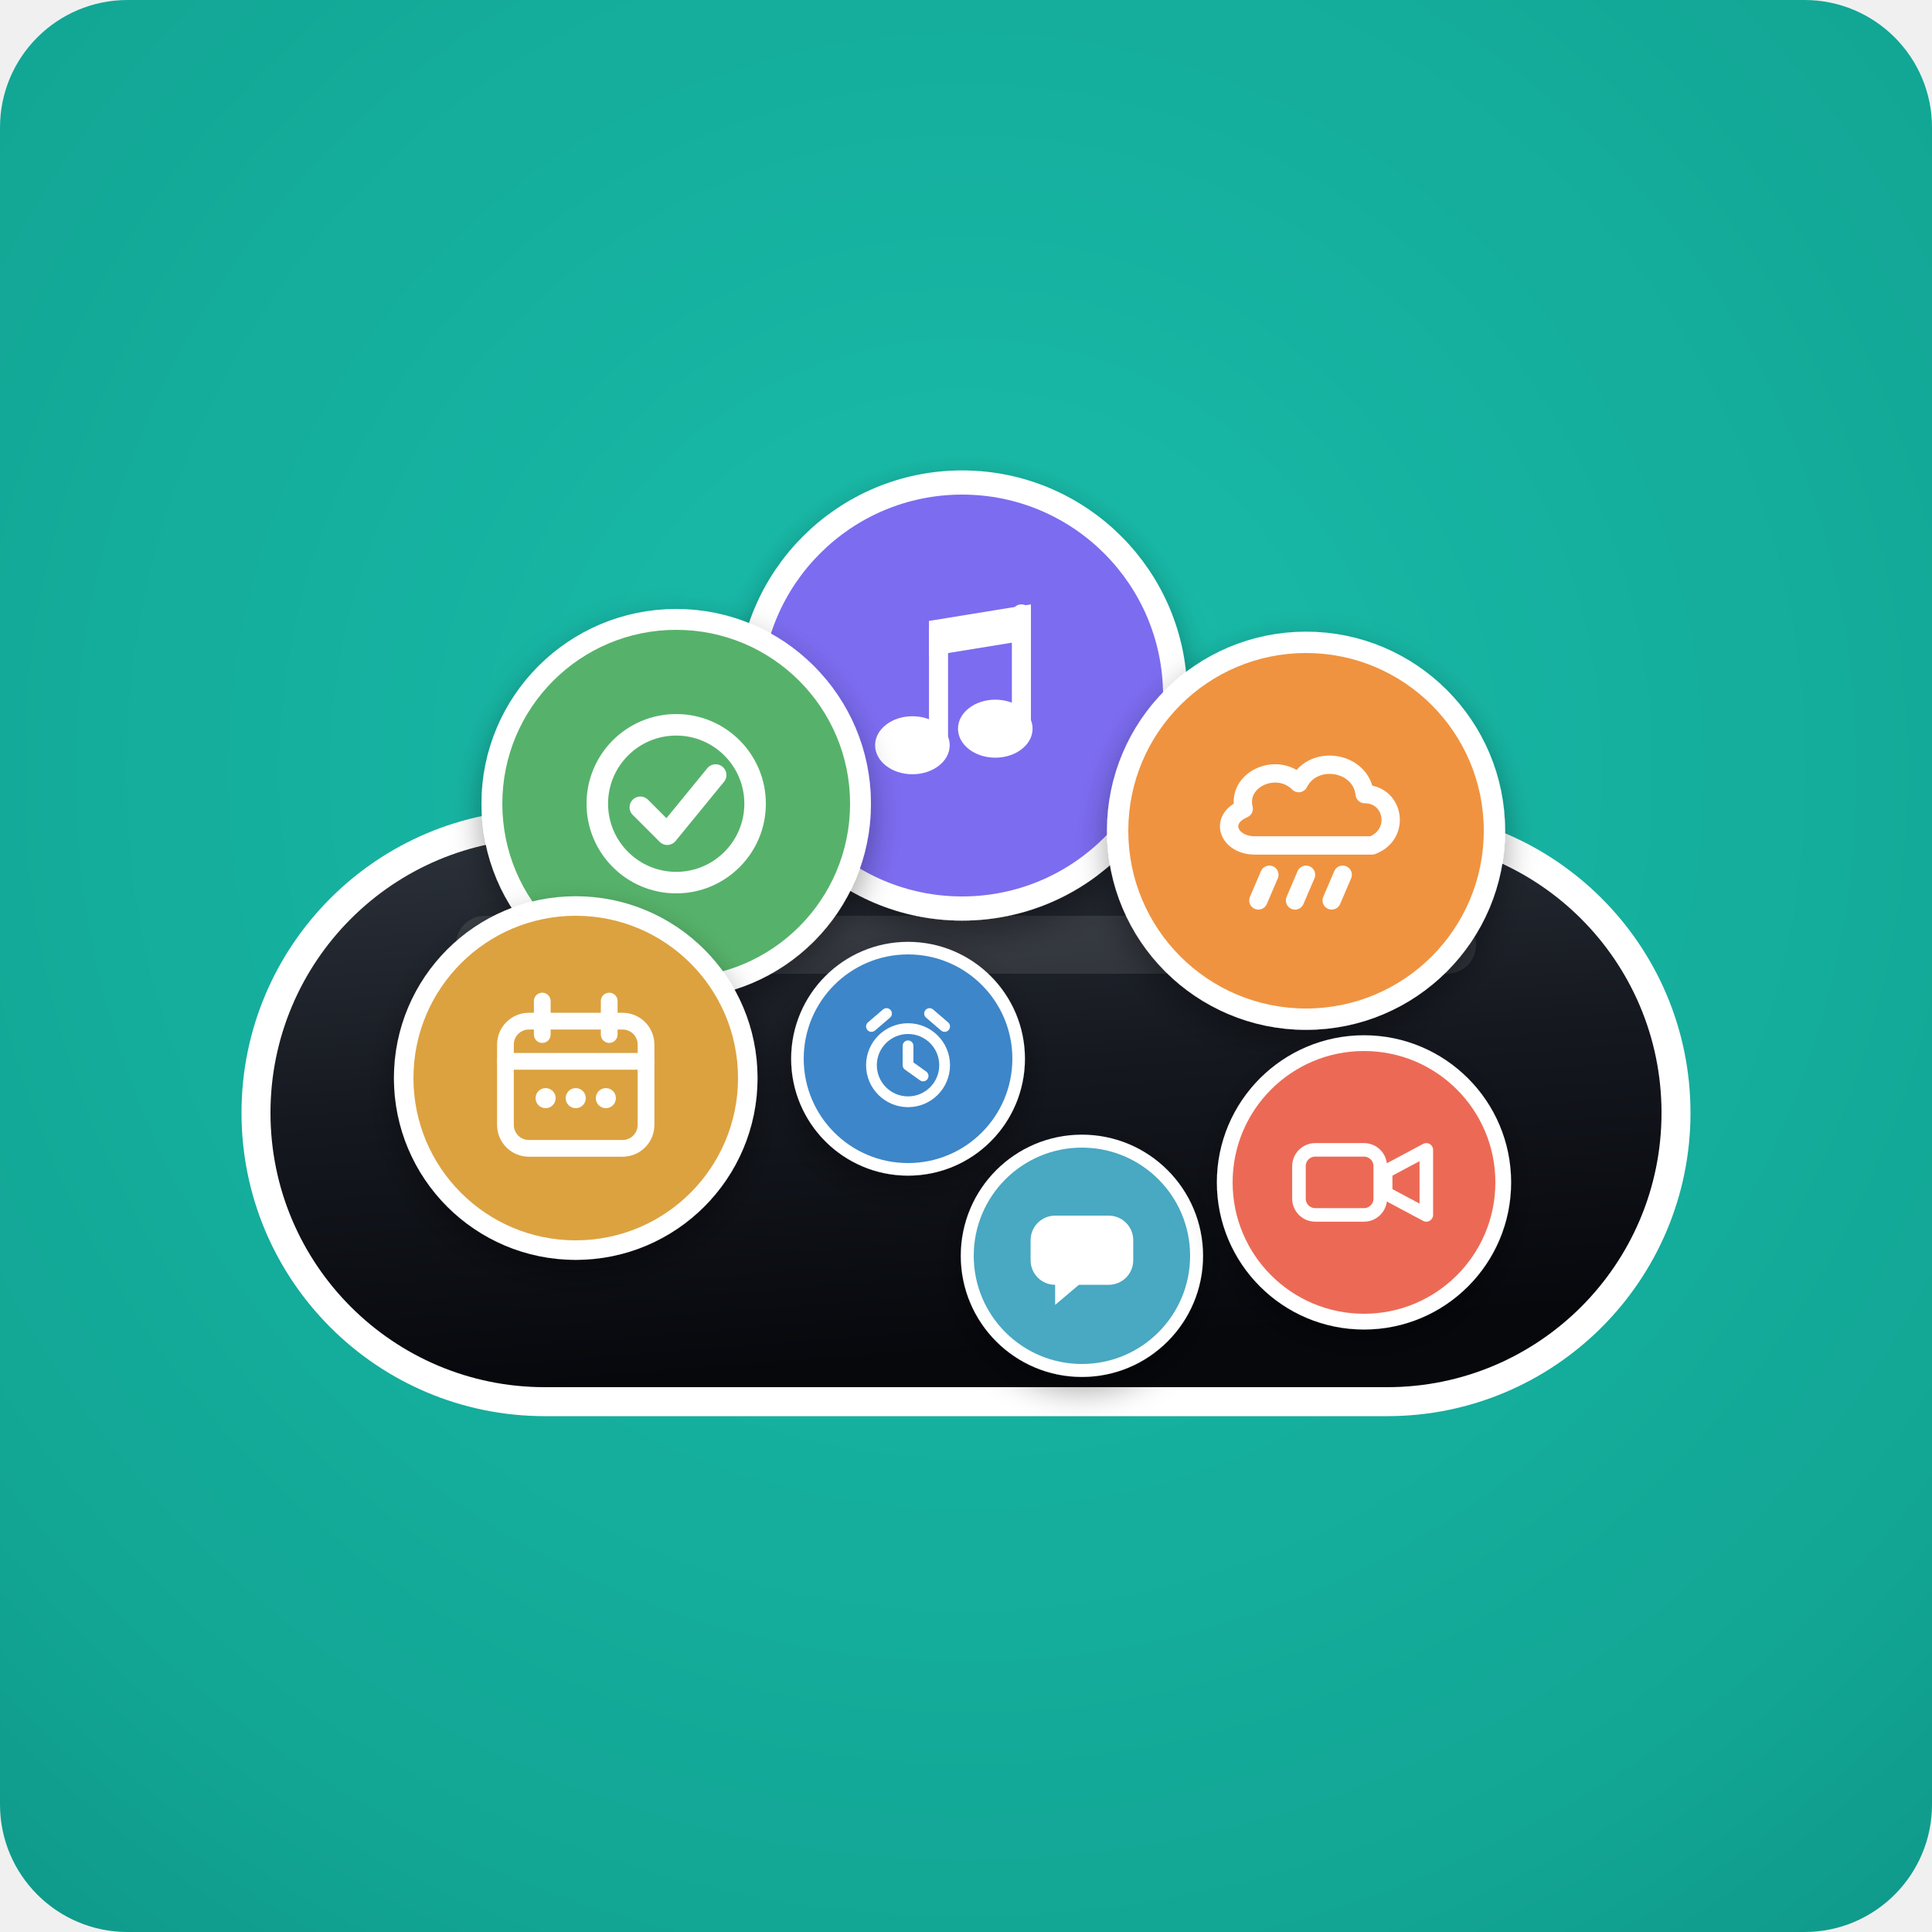
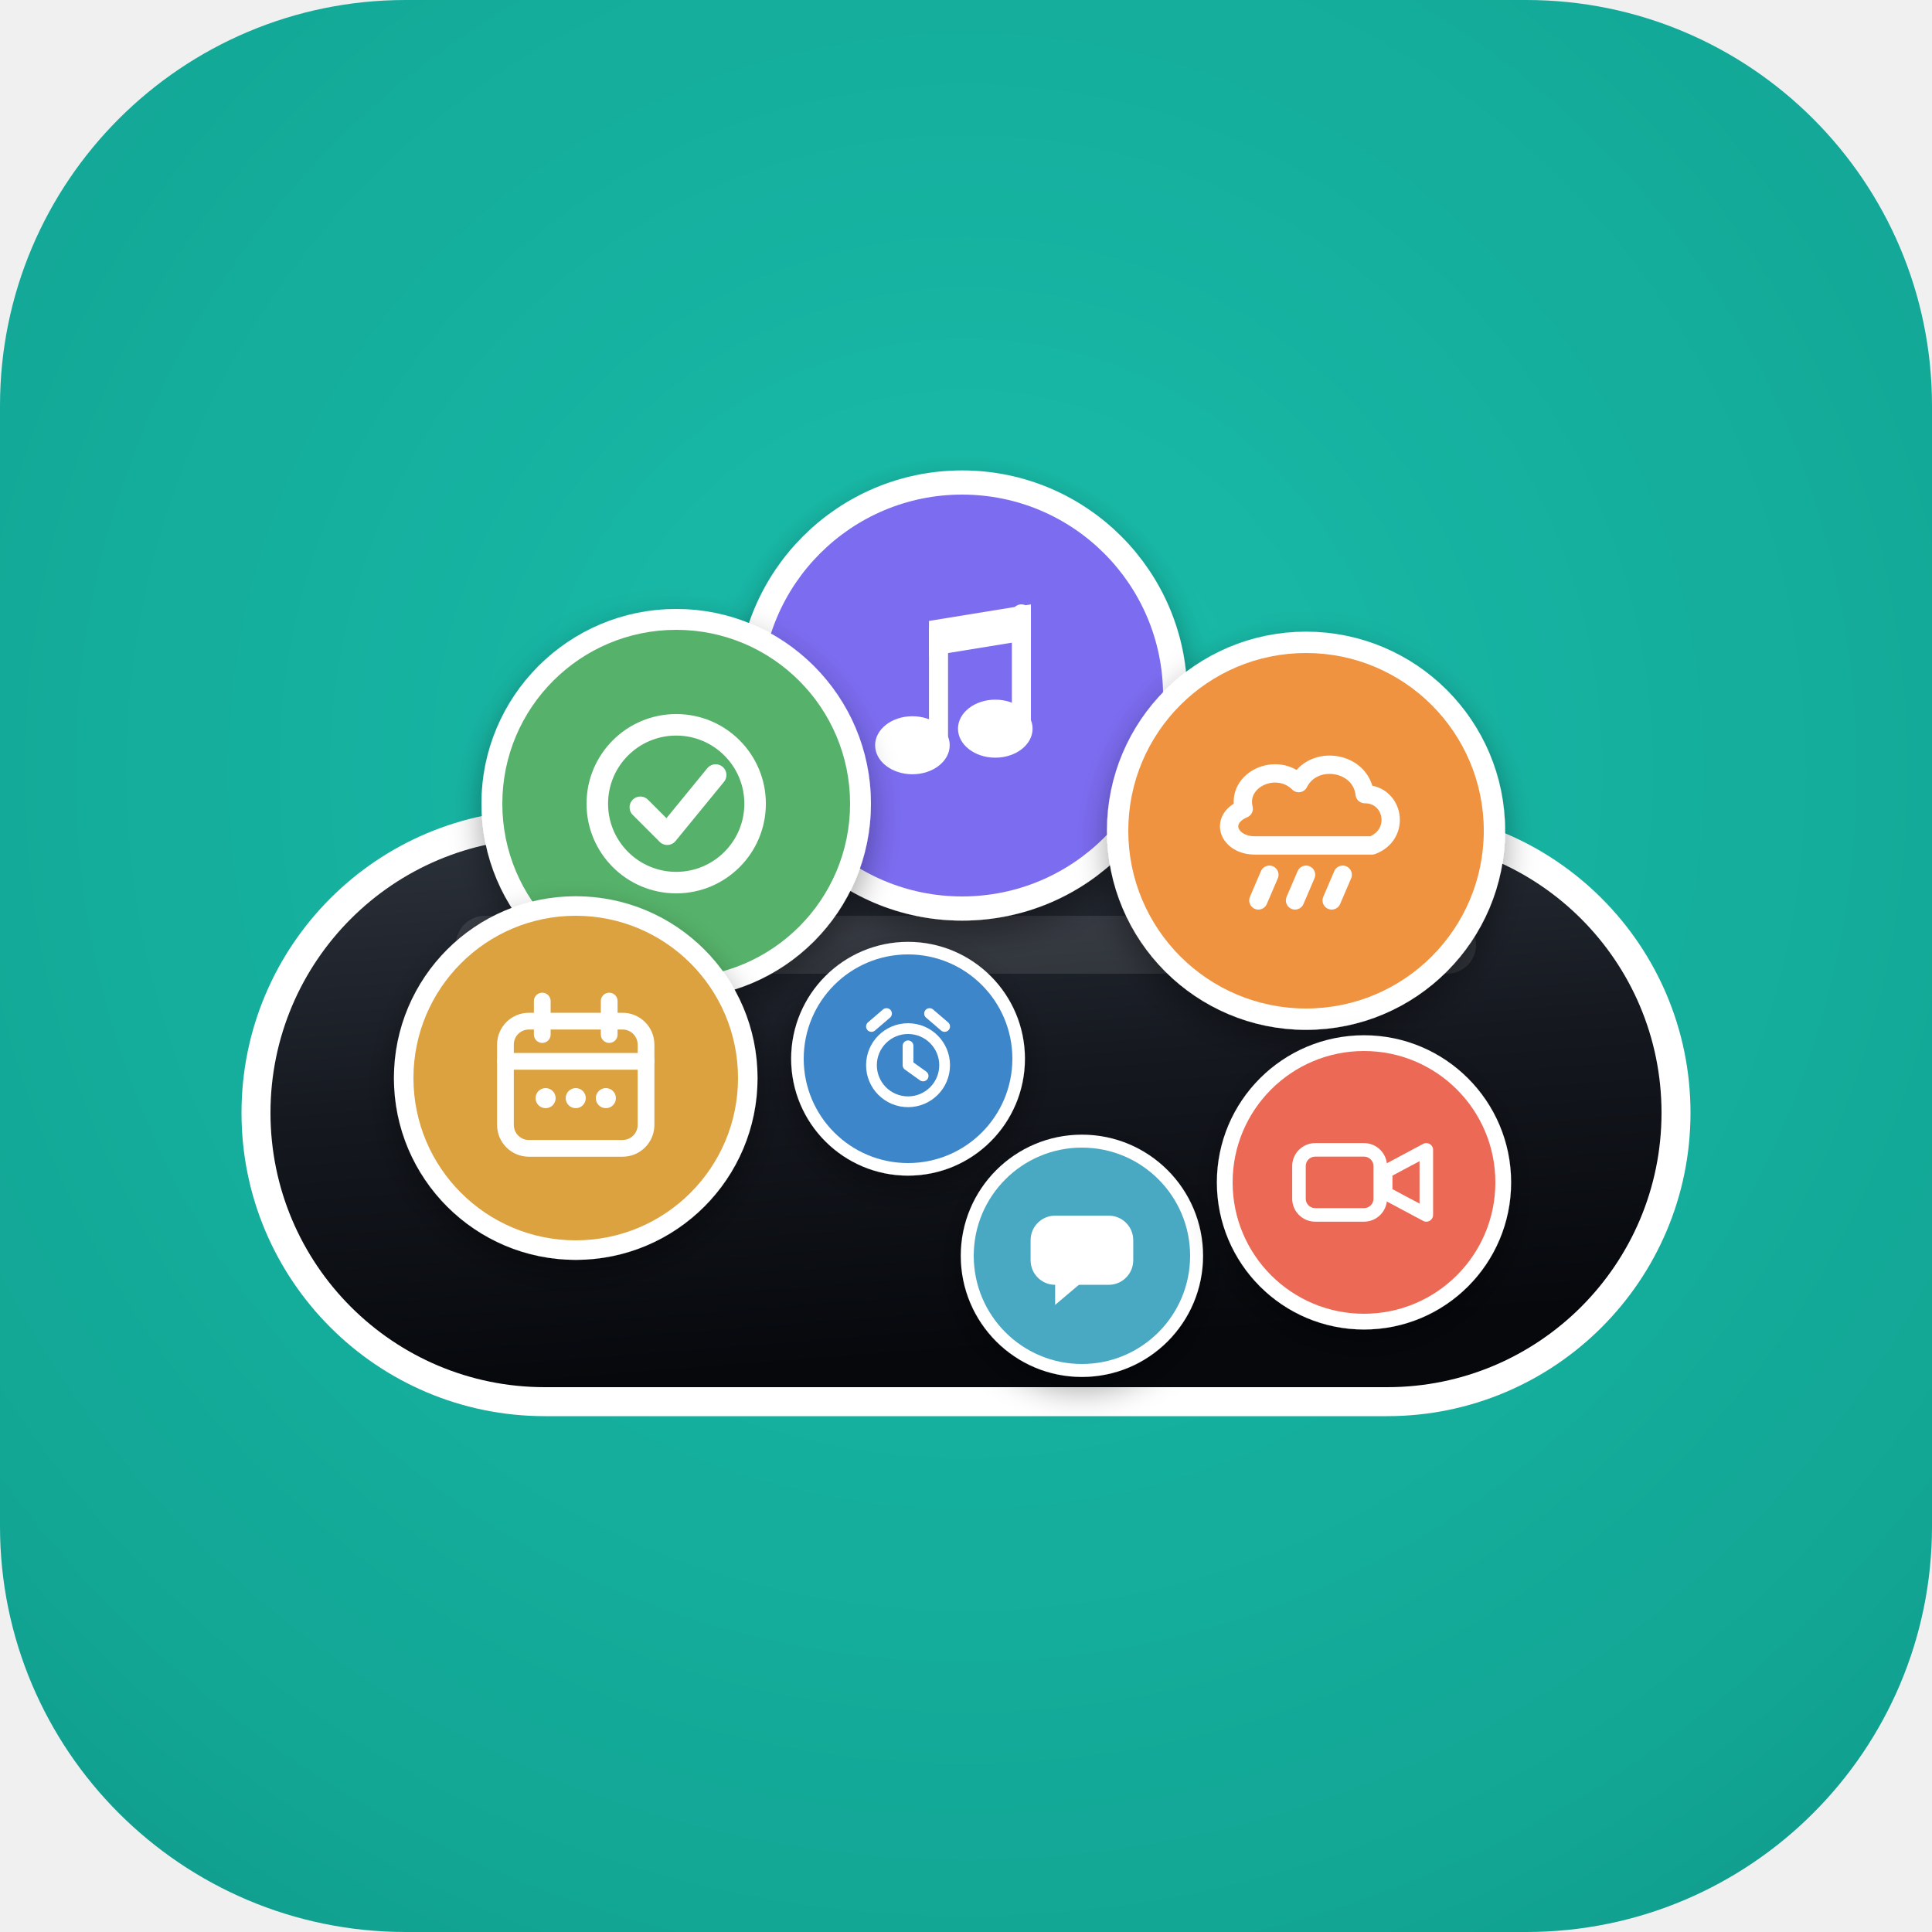
<svg xmlns="http://www.w3.org/2000/svg" viewBox="0 0 1000 1000" width="1000" height="1000">
  <defs>
    <radialGradient id="bg1" cx="0.5" cy="0.40" r="0.95">
      <stop offset="0" stop-color="#1ABDAB" />
      <stop offset="0.66" stop-color="#12A594" />
      <stop offset="1" stop-color="#0B8B7E" />
    </radialGradient>
    <linearGradient id="isle1" x1="0" y1="0" x2="0.2" y2="1">
      <stop offset="0" stop-color="#2C323B" />
      <stop offset="0.5" stop-color="#15181F" />
      <stop offset="1" stop-color="#06080C" />
    </linearGradient>
    <filter id="cs1" x="-30%" y="-30%" width="160%" height="170%">
      <feDropShadow dx="0" dy="7" stdDeviation="8" flood-color="#03110e" flood-opacity="0.35" />
    </filter>
  </defs>
-   <rect width="1000" height="1000" rx="66" fill="url(#bg1)" />
+   <rect width="1000" height="1000" rx="210" fill="url(#bg1)" />
  <g transform="translate(0 -40)">
    <rect x="140" y="474" width="720" height="284" rx="142" fill="#ffffff" stroke="#ffffff" stroke-width="30" stroke-linejoin="round" />
    <rect x="140" y="474" width="720" height="284" rx="142" fill="url(#isle1)" />
    <rect x="236" y="514" width="528" height="30" rx="15" fill="#ffffff" opacity="0.10" />
  </g>
  <g transform="translate(0 -40)">
    <g filter="url(#cs1)">
      <circle cx="498" cy="400" r="104" fill="#7C6CF0" stroke="#ffffff" stroke-width="25.0" style="paint-order:stroke" />
      <g transform="translate(429.36,331.36) scale(2.145)">
        <g fill="#ffffff">
          <rect x="24" y="14" width="4.6" height="30" rx="2.3" />
          <rect x="44" y="10" width="4.6" height="30" rx="2.3" />
          <path d="M24 14 L48.6 10 L48.6 18.5 L24 22.5 Z" />
          <ellipse cx="20" cy="44" rx="9" ry="7" />
          <ellipse cx="40" cy="40" rx="9" ry="7" />
        </g>
      </g>
    </g>
    <g filter="url(#cs1)">
      <circle cx="350" cy="456" r="90" fill="#57B26A" stroke="#ffffff" stroke-width="21.6" style="paint-order:stroke" />
      <g transform="translate(290.60,396.60) scale(1.8563)">
        <g fill="none" stroke="#ffffff" stroke-width="6" stroke-linecap="round" stroke-linejoin="round">
          <circle cx="32" cy="32" r="22" />
          <path d="M22 33 L29.5 40.5 L43 24" />
        </g>
      </g>
    </g>
    <g filter="url(#cs1)">
      <circle cx="676" cy="470" r="92" fill="#EF9340" stroke="#ffffff" stroke-width="22.1" style="paint-order:stroke" />
      <g transform="translate(615.28,409.28) scale(1.8975)">
        <g fill="none" stroke="#ffffff" stroke-width="5" stroke-linecap="round" stroke-linejoin="round">
          <path d="M18 36 C11 36 8 29 15 26 C13 18 24 13 30 19 C34 11 47 13 48 22 C56 22 58 33 50 36 Z" />
          <path d="M22 44 L19 51" />
          <path d="M32 44 L29 51" />
          <path d="M42 44 L39 51" />
        </g>
      </g>
    </g>
    <g filter="url(#cs1)">
      <circle cx="298" cy="598" r="84" fill="#DCA23F" stroke="#ffffff" stroke-width="20.2" style="paint-order:stroke" />
      <g transform="translate(242.56,542.56) scale(1.7325)">
        <g fill="none" stroke="#ffffff" stroke-width="5" stroke-linecap="round">
          <rect x="11" y="15" width="42" height="38" rx="7" />
          <path d="M11 27 H53" />
          <path d="M22 9 V19 M42 9 V19" />
        </g>
        <g fill="#ffffff">
          <circle cx="23" cy="38" r="3" />
          <circle cx="32" cy="38" r="3" />
          <circle cx="41" cy="38" r="3" />
        </g>
      </g>
    </g>
    <g filter="url(#cs1)">
      <circle cx="470" cy="588" r="54" fill="#3E86C9" stroke="#ffffff" stroke-width="13.0" style="paint-order:stroke" />
      <g transform="translate(434.36,552.36) scale(1.1138)">
        <g fill="none" stroke="#ffffff" stroke-width="5" stroke-linecap="round" stroke-linejoin="round">
          <circle cx="32" cy="35" r="17" />
          <path d="M32 26 V35 L39 40" />
          <path d="M15 17 L22 11 M49 17 L42 11" />
        </g>
      </g>
    </g>
    <g filter="url(#cs1)">
      <circle cx="560" cy="690" r="56" fill="#4AA8C2" stroke="#ffffff" stroke-width="13.4" style="paint-order:stroke" />
      <g transform="translate(523.04,653.04) scale(1.155)">
        <g fill="#ffffff">
          <rect x="9" y="14" width="46" height="31" rx="11" />
          <path d="M20 43 L20 54 L33 43 Z" />
        </g>
        <g fill="#ffffff">
          <circle cx="22" cy="29.5" r="3" />
          <circle cx="32" cy="29.5" r="3" />
          <circle cx="42" cy="29.5" r="3" />
        </g>
      </g>
    </g>
    <g filter="url(#cs1)">
      <circle cx="706" cy="652" r="68" fill="#EC6A54" stroke="#ffffff" stroke-width="16.3" style="paint-order:stroke" />
      <g transform="translate(661.12,607.12) scale(1.4025)">
        <g fill="none" stroke="#ffffff" stroke-width="5" stroke-linecap="round" stroke-linejoin="round">
          <rect x="8" y="20" width="30" height="24" rx="6" />
          <path d="M40 28 L55 20 V44 L40 36 Z" />
        </g>
      </g>
    </g>
  </g>
</svg>
